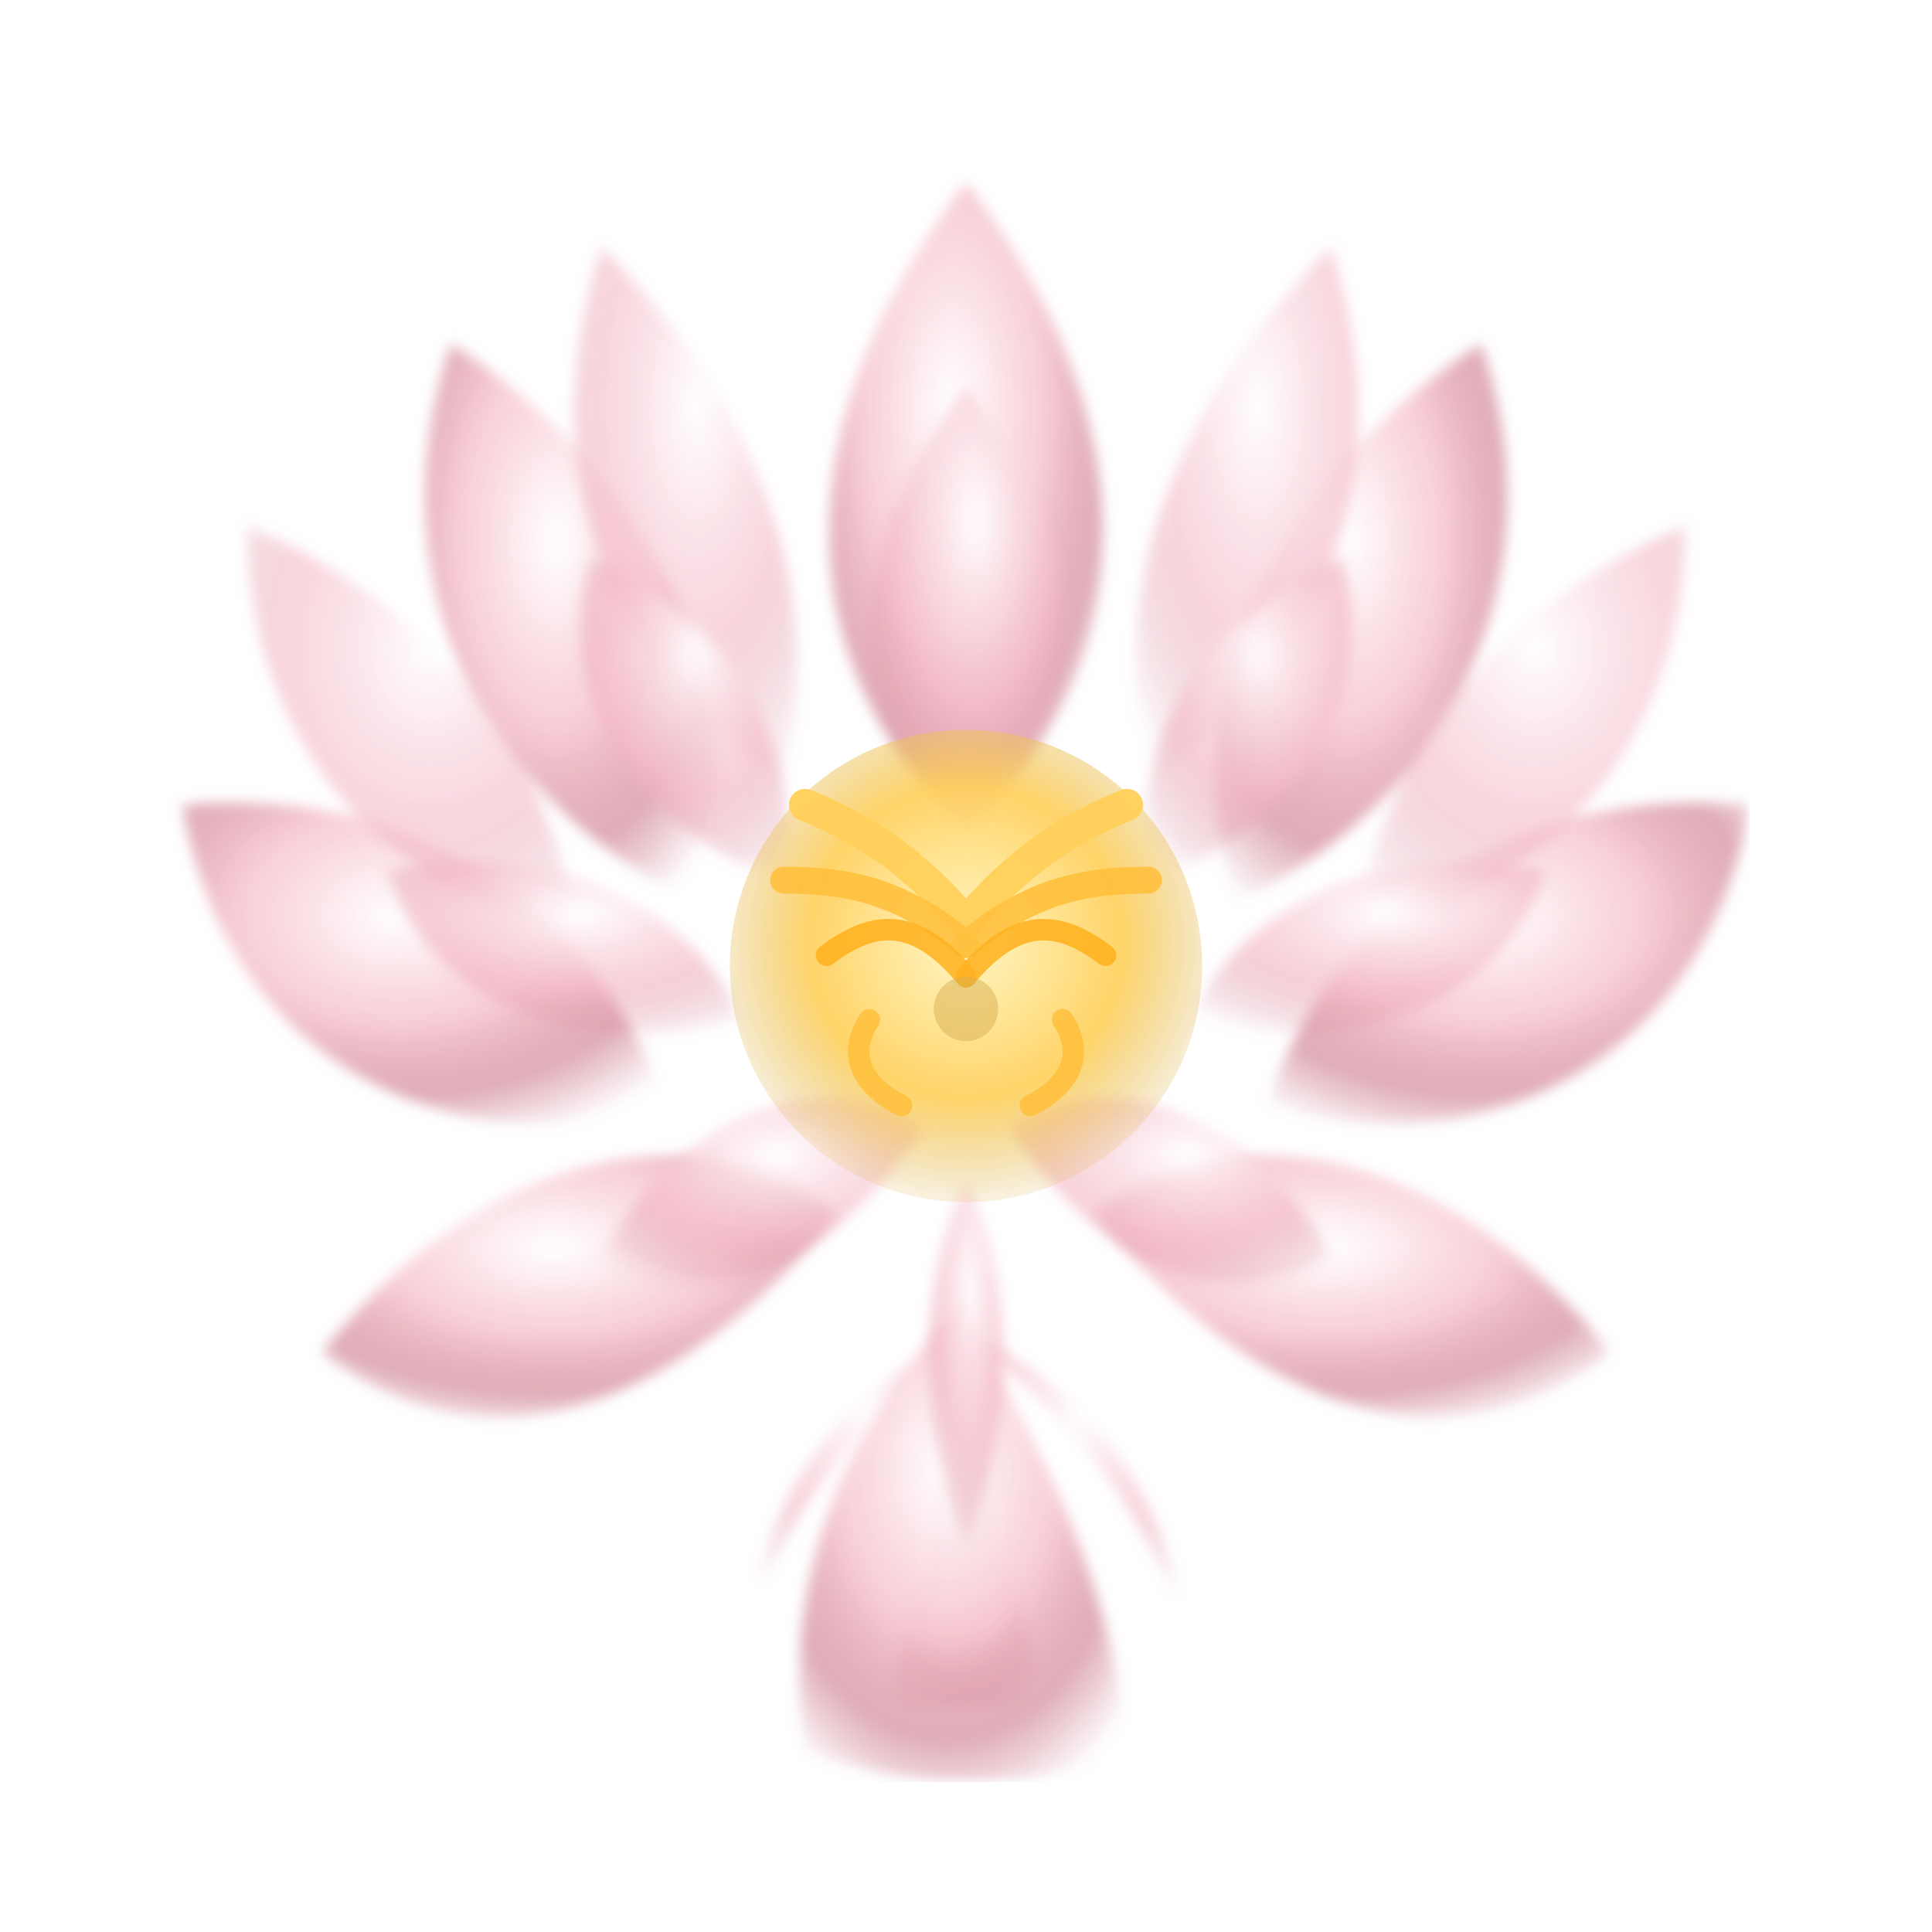
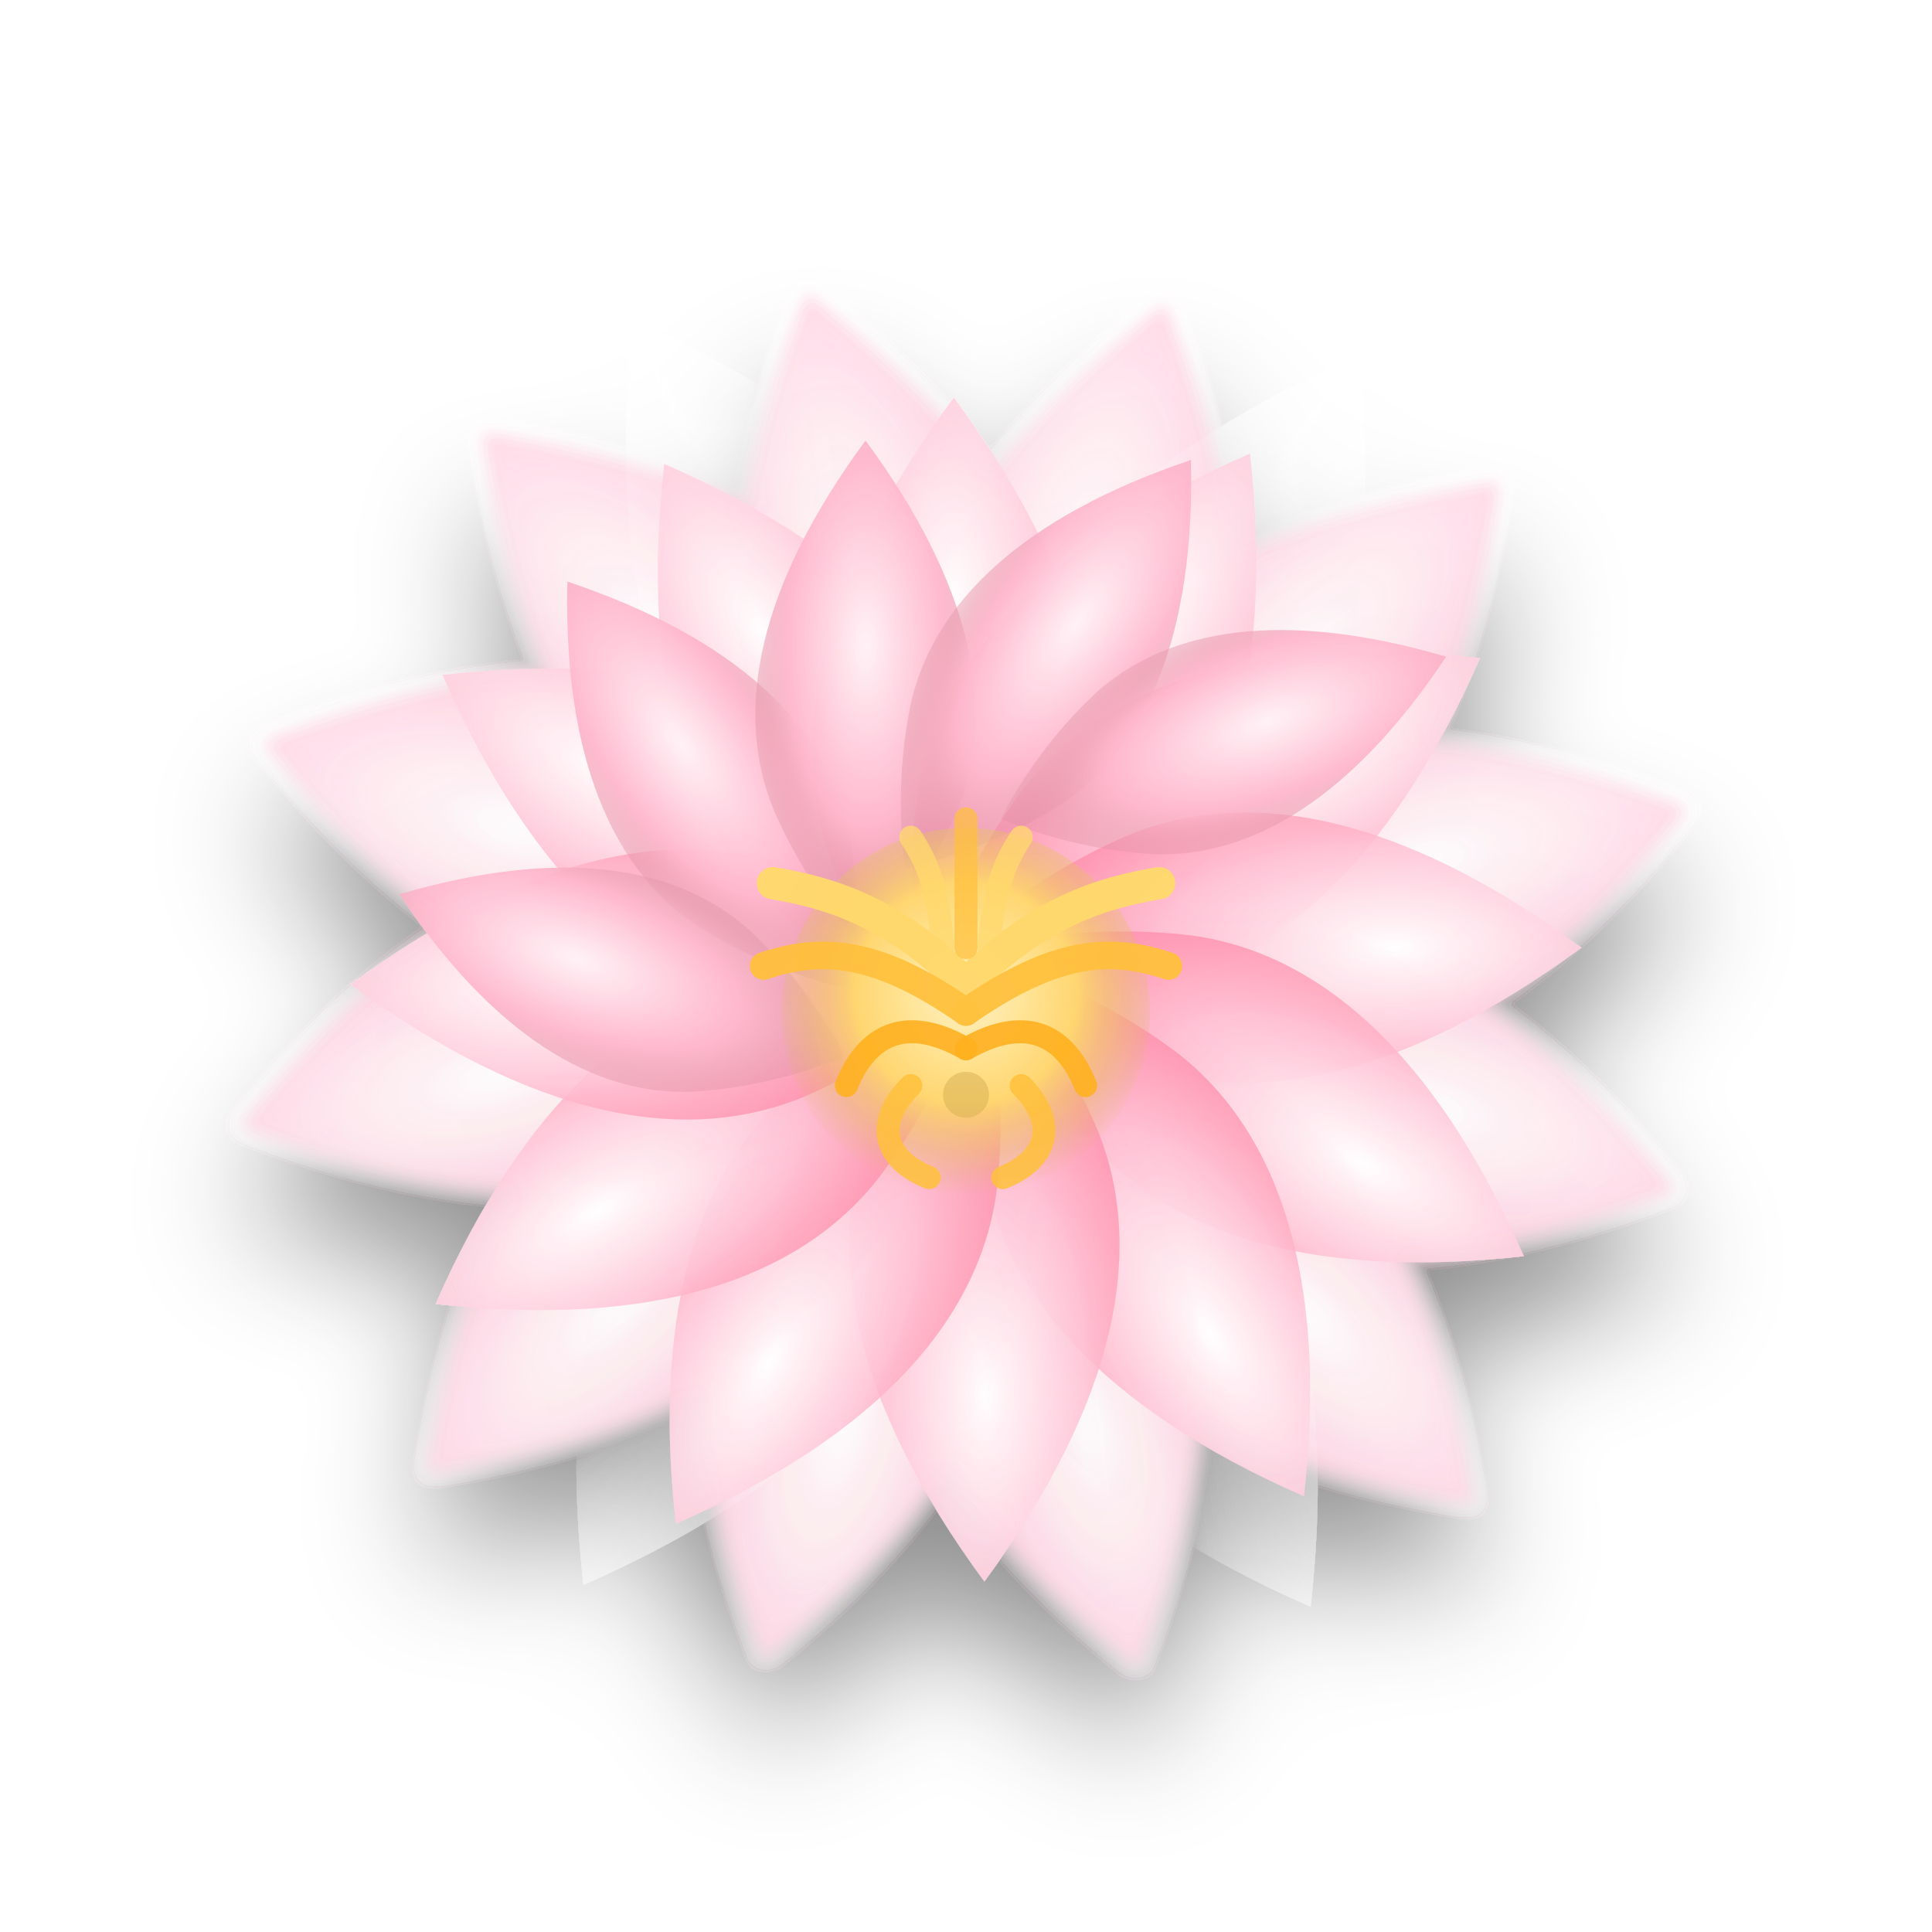
- <svg xmlns="http://www.w3.org/2000/svg" width="360" height="360" viewBox="0 0 360 360">
+ <svg xmlns="http://www.w3.org/2000/svg" viewBox="0 0 420 420" width="420" height="420">
  <defs>
-     <radialGradient id="petalPink" cx="45%" cy="35%" r="75%">
+     <radialGradient id="petalOuter" cx="45%" cy="35%" r="78%">
      <stop offset="0%" stop-color="#ffffff" stop-opacity="0.98" />
-       <stop offset="45%" stop-color="#f7c7d1" stop-opacity="0.92" />
-       <stop offset="75%" stop-color="#ca7487" stop-opacity="0.62" />
+       <stop offset="45%" stop-color="#ffd6e3" stop-opacity="0.95" />
+       <stop offset="75%" stop-color="#f39ab3" stop-opacity="0.80" />
      <stop offset="100%" stop-color="#ca7487" stop-opacity="0.0" />
    </radialGradient>
-     <radialGradient id="petalSoft" cx="55%" cy="30%" r="80%">
-       <stop offset="0%" stop-color="#ffffff" stop-opacity="0.95" />
-       <stop offset="55%" stop-color="#f4b9c7" stop-opacity="0.70" />
+     <radialGradient id="petalInner" cx="50%" cy="30%" r="75%">
+       <stop offset="0%" stop-color="#ffffff" stop-opacity="0.98" />
+       <stop offset="50%" stop-color="#ffc1d4" stop-opacity="0.90" />
+       <stop offset="80%" stop-color="#ff86a7" stop-opacity="0.70" />
      <stop offset="100%" stop-color="#ca7487" stop-opacity="0.0" />
    </radialGradient>
-     <radialGradient id="coreGlow" cx="50%" cy="45%" r="60%">
+     <radialGradient id="petalCore" cx="50%" cy="40%" r="65%">
+       <stop offset="0%" stop-color="#fff2f7" stop-opacity="1" />
+       <stop offset="55%" stop-color="#ffb6cc" stop-opacity="0.95" />
+       <stop offset="100%" stop-color="#ca7487" stop-opacity="0" />
+     </radialGradient>
+     <radialGradient id="centerGlow" cx="50%" cy="45%" r="55%">
      <stop offset="0%" stop-color="#fff6c4" stop-opacity="1" />
-       <stop offset="55%" stop-color="#ffd05a" stop-opacity="0.95" />
+       <stop offset="55%" stop-color="#ffd76a" stop-opacity="0.98" />
      <stop offset="100%" stop-color="#d8b152" stop-opacity="0.0" />
    </radialGradient>
-     <filter id="wcBlur" x="-25%" y="-25%" width="150%" height="150%">
-       <feGaussianBlur stdDeviation="1.2" />
+     <linearGradient id="petalShade" x1="0" y1="0" x2="1" y2="1">
+       <stop offset="0%" stop-color="#ffffff" stop-opacity="0.55" />
+       <stop offset="45%" stop-color="#ffffff" stop-opacity="0" />
+       <stop offset="100%" stop-color="#000000" stop-opacity="0.12" />
+     </linearGradient>
+     <filter id="softBlur" x="-25%" y="-25%" width="150%" height="150%">
+       <feGaussianBlur stdDeviation="1.6" />
    </filter>
-     <filter id="wcBlur2" x="-80%" y="-80%" width="180%" height="180%">
-       <feGaussianBlur stdDeviation="1.2" />
+     <filter id="shadow" x="-30%" y="-30%" width="160%" height="160%">
+       <feDropShadow dx="0" dy="18" stdDeviation="14" flood-color="#000" flood-opacity="0.45" />
    </filter>
+     <path id="petal" d="M210 70          C182 108 176 140 186 165          C194 184 206 198 210 202          C214 198 226 184 234 165          C244 140 238 108 210 70 Z" />
  </defs>
-   <g opacity="0.96" filter="url(#wcBlur2)">
-     <path d="M140 300          C155 265 175 255 180 248          C165 255 145 270 140 300Z" fill="url(#petalSoft)" opacity="0.9" />
-     <path d="M220 300          C205 265 185 255 180 248          C195 255 215 270 220 300Z" fill="url(#petalSoft)" opacity="0.9" />
-     <path d="M165 318          C175 280 178 270 180 262          C182 270 185 280 195 318Z" fill="url(#petalPink)" opacity="0.85" />
-     <path d="M180 34 C146 78 146 124 180 154 C214 124 214 78 180 34Z" fill="url(#petalPink)" />
-     <path d="M276 64 C236 90 218 132 230 168 C266 152 292 112 276 64Z" fill="url(#petalPink)" />
-     <path d="M326 150 C282 146 248 170 236 206 C276 218 318 198 326 150Z" fill="url(#petalPink)" />
-     <path d="M300 252 C270 214 230 206 204 226 C226 254 264 280 300 252Z" fill="url(#petalPink)" />
-     <path d="M210 326 C206 282 182 254 180 242 C166 256 144 286 150 326 C170 334 192 334 210 326Z" fill="url(#petalPink)" />
-     <path d="M60 252 C96 280 134 254 156 226 C130 206 90 214 60 252Z" fill="url(#petalPink)" />
-     <path d="M34 150 C42 198 84 218 124 206 C112 170 78 146 34 150Z" fill="url(#petalPink)" />
-     <path d="M84 64 C68 112 94 152 130 168 C142 132 124 90 84 64Z" fill="url(#petalPink)" />
-     <path d="M248 46 C216 78 206 114 214 146 C246 124 262 90 248 46Z" fill="url(#petalSoft)" opacity="0.9" />
-     <path d="M314 98 C280 112 258 140 252 174 C286 168 314 140 314 98Z" fill="url(#petalSoft)" opacity="0.88" />
-     <path d="M112 46 C98 90 114 124 146 146 C154 114 144 78 112 46Z" fill="url(#petalSoft)" opacity="0.9" />
-     <path d="M46 98 C46 140 74 168 108 174 C102 140 80 112 46 98Z" fill="url(#petalSoft)" opacity="0.88" />
+   <g filter="url(#shadow)" opacity="0.98">
+     <g opacity="0.98" filter="url(#softBlur)">
+       <use href="#petal" fill="url(#petalOuter)" transform="rotate(-75 210 210) scale(1.25) translate(-36 -30)" />
+       <use href="#petal" fill="url(#petalOuter)" transform="rotate(-45 210 210) scale(1.28) translate(-40 -28)" />
+       <use href="#petal" fill="url(#petalOuter)" transform="rotate(-15 210 210) scale(1.30) translate(-45 -24)" />
+       <use href="#petal" fill="url(#petalOuter)" transform="rotate(15 210 210)  scale(1.30) translate(-45 -24)" />
+       <use href="#petal" fill="url(#petalOuter)" transform="rotate(45 210 210)  scale(1.28) translate(-40 -28)" />
+       <use href="#petal" fill="url(#petalOuter)" transform="rotate(75 210 210)  scale(1.25) translate(-36 -30)" />
+       <use href="#petal" fill="url(#petalOuter)" transform="rotate(105 210 210) scale(1.22) translate(-32 -30)" />
+       <use href="#petal" fill="url(#petalOuter)" transform="rotate(135 210 210) scale(1.18) translate(-28 -28)" />
+       <use href="#petal" fill="url(#petalOuter)" transform="rotate(165 210 210) scale(1.16) translate(-26 -24)" />
+       <use href="#petal" fill="url(#petalOuter)" transform="rotate(195 210 210) scale(1.16) translate(-26 -24)" />
+       <use href="#petal" fill="url(#petalOuter)" transform="rotate(225 210 210) scale(1.18) translate(-28 -28)" />
+       <use href="#petal" fill="url(#petalOuter)" transform="rotate(255 210 210) scale(1.22) translate(-32 -30)" />
+     </g>
+     <g opacity="0.45">
+       <use href="#petal" fill="url(#petalShade)" transform="rotate(-30 210 210) scale(1.25) translate(-36 -28)" />
+       <use href="#petal" fill="url(#petalShade)" transform="rotate(30 210 210)  scale(1.25) translate(-36 -28)" />
+       <use href="#petal" fill="url(#petalShade)" transform="rotate(150 210 210) scale(1.18) translate(-28 -26)" />
+       <use href="#petal" fill="url(#petalShade)" transform="rotate(210 210 210) scale(1.18) translate(-28 -26)" />
+     </g>
+     <g opacity="0.98">
+       <use href="#petal" fill="url(#petalInner)" transform="rotate(-60 210 210) scale(1.05) translate(-12 6)" />
+       <use href="#petal" fill="url(#petalInner)" transform="rotate(-30 210 210) scale(1.06) translate(-14 8)" />
+       <use href="#petal" fill="url(#petalInner)" transform="rotate(0 210 210)  scale(1.08) translate(-18 10)" />
+       <use href="#petal" fill="url(#petalInner)" transform="rotate(30 210 210) scale(1.06) translate(-14 8)" />
+       <use href="#petal" fill="url(#petalInner)" transform="rotate(60 210 210) scale(1.05) translate(-12 6)" />
+       <use href="#petal" fill="url(#petalInner)" transform="rotate(90 210 210) scale(1.03) translate(-10 4)" />
+       <use href="#petal" fill="url(#petalInner)" transform="rotate(120 210 210) scale(1.02) translate(-10 2)" />
+       <use href="#petal" fill="url(#petalInner)" transform="rotate(150 210 210) scale(1.02) translate(-10 2)" />
+       <use href="#petal" fill="url(#petalInner)" transform="rotate(180 210 210) scale(1.03) translate(-10 4)" />
+       <use href="#petal" fill="url(#petalInner)" transform="rotate(210 210 210) scale(1.02) translate(-10 2)" />
+       <use href="#petal" fill="url(#petalInner)" transform="rotate(240 210 210) scale(1.02) translate(-10 2)" />
+       <use href="#petal" fill="url(#petalInner)" transform="rotate(270 210 210) scale(1.03) translate(-10 4)" />
+     </g>
+     <g opacity="1">
+       <use href="#petal" fill="url(#petalCore)" transform="rotate(-35 210 210) scale(0.82) translate(18 42)" />
+       <use href="#petal" fill="url(#petalCore)" transform="rotate(0 210 210)   scale(0.84) translate(14 44)" />
+       <use href="#petal" fill="url(#petalCore)" transform="rotate(35 210 210)  scale(0.82) translate(18 42)" />
+       <use href="#petal" fill="url(#petalCore)" transform="rotate(70 210 210)  scale(0.78) translate(24 44)" />
+       <use href="#petal" fill="url(#petalCore)" transform="rotate(-70 210 210) scale(0.78) translate(24 44)" />
+     </g>
+     <circle cx="210" cy="220" r="40" fill="url(#centerGlow)" opacity="0.98" />
+     <g fill="none" stroke-linecap="round" opacity="0.98">
+       <path d="M210 214 C194 198 180 194 168 192" stroke="#ffd76a" stroke-width="7" />
+       <path d="M210 214 C226 198 240 194 252 192" stroke="#ffd76a" stroke-width="7" />
+       <path d="M210 220 C190 206 178 206 166 210" stroke="#ffbf38" stroke-width="6" opacity="0.95" />
+       <path d="M210 220 C230 206 242 206 254 210" stroke="#ffbf38" stroke-width="6" opacity="0.95" />
+       <path d="M210 228 C196 220 188 226 184 236" stroke="#ffae1a" stroke-width="5" opacity="0.9" />
+       <path d="M210 228 C224 220 232 226 236 236" stroke="#ffae1a" stroke-width="5" opacity="0.9" />
+       <path d="M198 236 C190 244 192 252 202 256" stroke="#ffbf38" stroke-width="5" opacity="0.88" />
+       <path d="M222 236 C230 244 228 252 218 256" stroke="#ffbf38" stroke-width="5" opacity="0.88" />
+       <path d="M205 206 C204 194 202 188 198 182" stroke="#ffd76a" stroke-width="5" opacity="0.8" />
+       <path d="M215 206 C216 194 218 188 222 182" stroke="#ffd76a" stroke-width="5" opacity="0.8" />
+       <path d="M210 206 C210 192 210 186 210 178" stroke="#ffbf38" stroke-width="5" opacity="0.75" />
+     </g>
+     <circle cx="210" cy="238" r="5" fill="#d8b152" fill-opacity="0.55" />
  </g>
-   <g opacity="0.98" filter="url(#wcBlur)">
-     <path d="M180 72 C156 104 156 132 180 156 C204 132 204 104 180 72Z" fill="url(#petalSoft)" />
-     <path d="M250 104 C222 116 210 140 214 164 C240 156 258 130 250 104Z" fill="url(#petalSoft)" />
-     <path d="M288 162 C256 156 230 170 222 190 C250 198 280 188 288 162Z" fill="url(#petalSoft)" />
-     <path d="M248 234 C232 206 206 198 188 210 C202 232 226 248 248 234Z" fill="url(#petalSoft)" />
-     <path d="M180 288 C192 258 186 232 180 220 C174 232 168 258 180 288Z" fill="url(#petalSoft)" />
-     <path d="M112 234 C134 248 158 232 172 210 C154 198 128 206 112 234Z" fill="url(#petalSoft)" />
-     <path d="M72 162 C80 188 110 198 138 190 C130 170 104 156 72 162Z" fill="url(#petalSoft)" />
-     <path d="M110 104 C102 130 120 156 146 164 C150 140 138 116 110 104Z" fill="url(#petalSoft)" />
-   </g>
-   <circle cx="180" cy="180" r="44" fill="url(#coreGlow)" opacity="0.95" />
-   <g stroke-linecap="round" fill="none" opacity="0.95">
-     <path d="M180 172 C170 160 160 154 150 150" stroke="#ffd05a" stroke-width="6" />
-     <path d="M180 172 C190 160 200 154 210 150" stroke="#ffd05a" stroke-width="6" />
-     <path d="M180 176 C168 166 158 164 146 164" stroke="#ffbf38" stroke-width="5" opacity="0.9" />
-     <path d="M180 176 C192 166 202 164 214 164" stroke="#ffbf38" stroke-width="5" opacity="0.9" />
-     <path d="M180 182 C170 170 162 172 154 178" stroke="#ffae1a" stroke-width="4" opacity="0.88" />
-     <path d="M180 182 C190 170 198 172 206 178" stroke="#ffae1a" stroke-width="4" opacity="0.88" />
-     <path d="M162 190 C158 196 160 202 168 206" stroke="#ffbf38" stroke-width="4" opacity="0.85" />
-     <path d="M198 190 C202 196 200 202 192 206" stroke="#ffbf38" stroke-width="4" opacity="0.85" />
-   </g>
-   <circle cx="180" cy="188" r="6" fill="#d8b152" fill-opacity="0.5" />
</svg>
